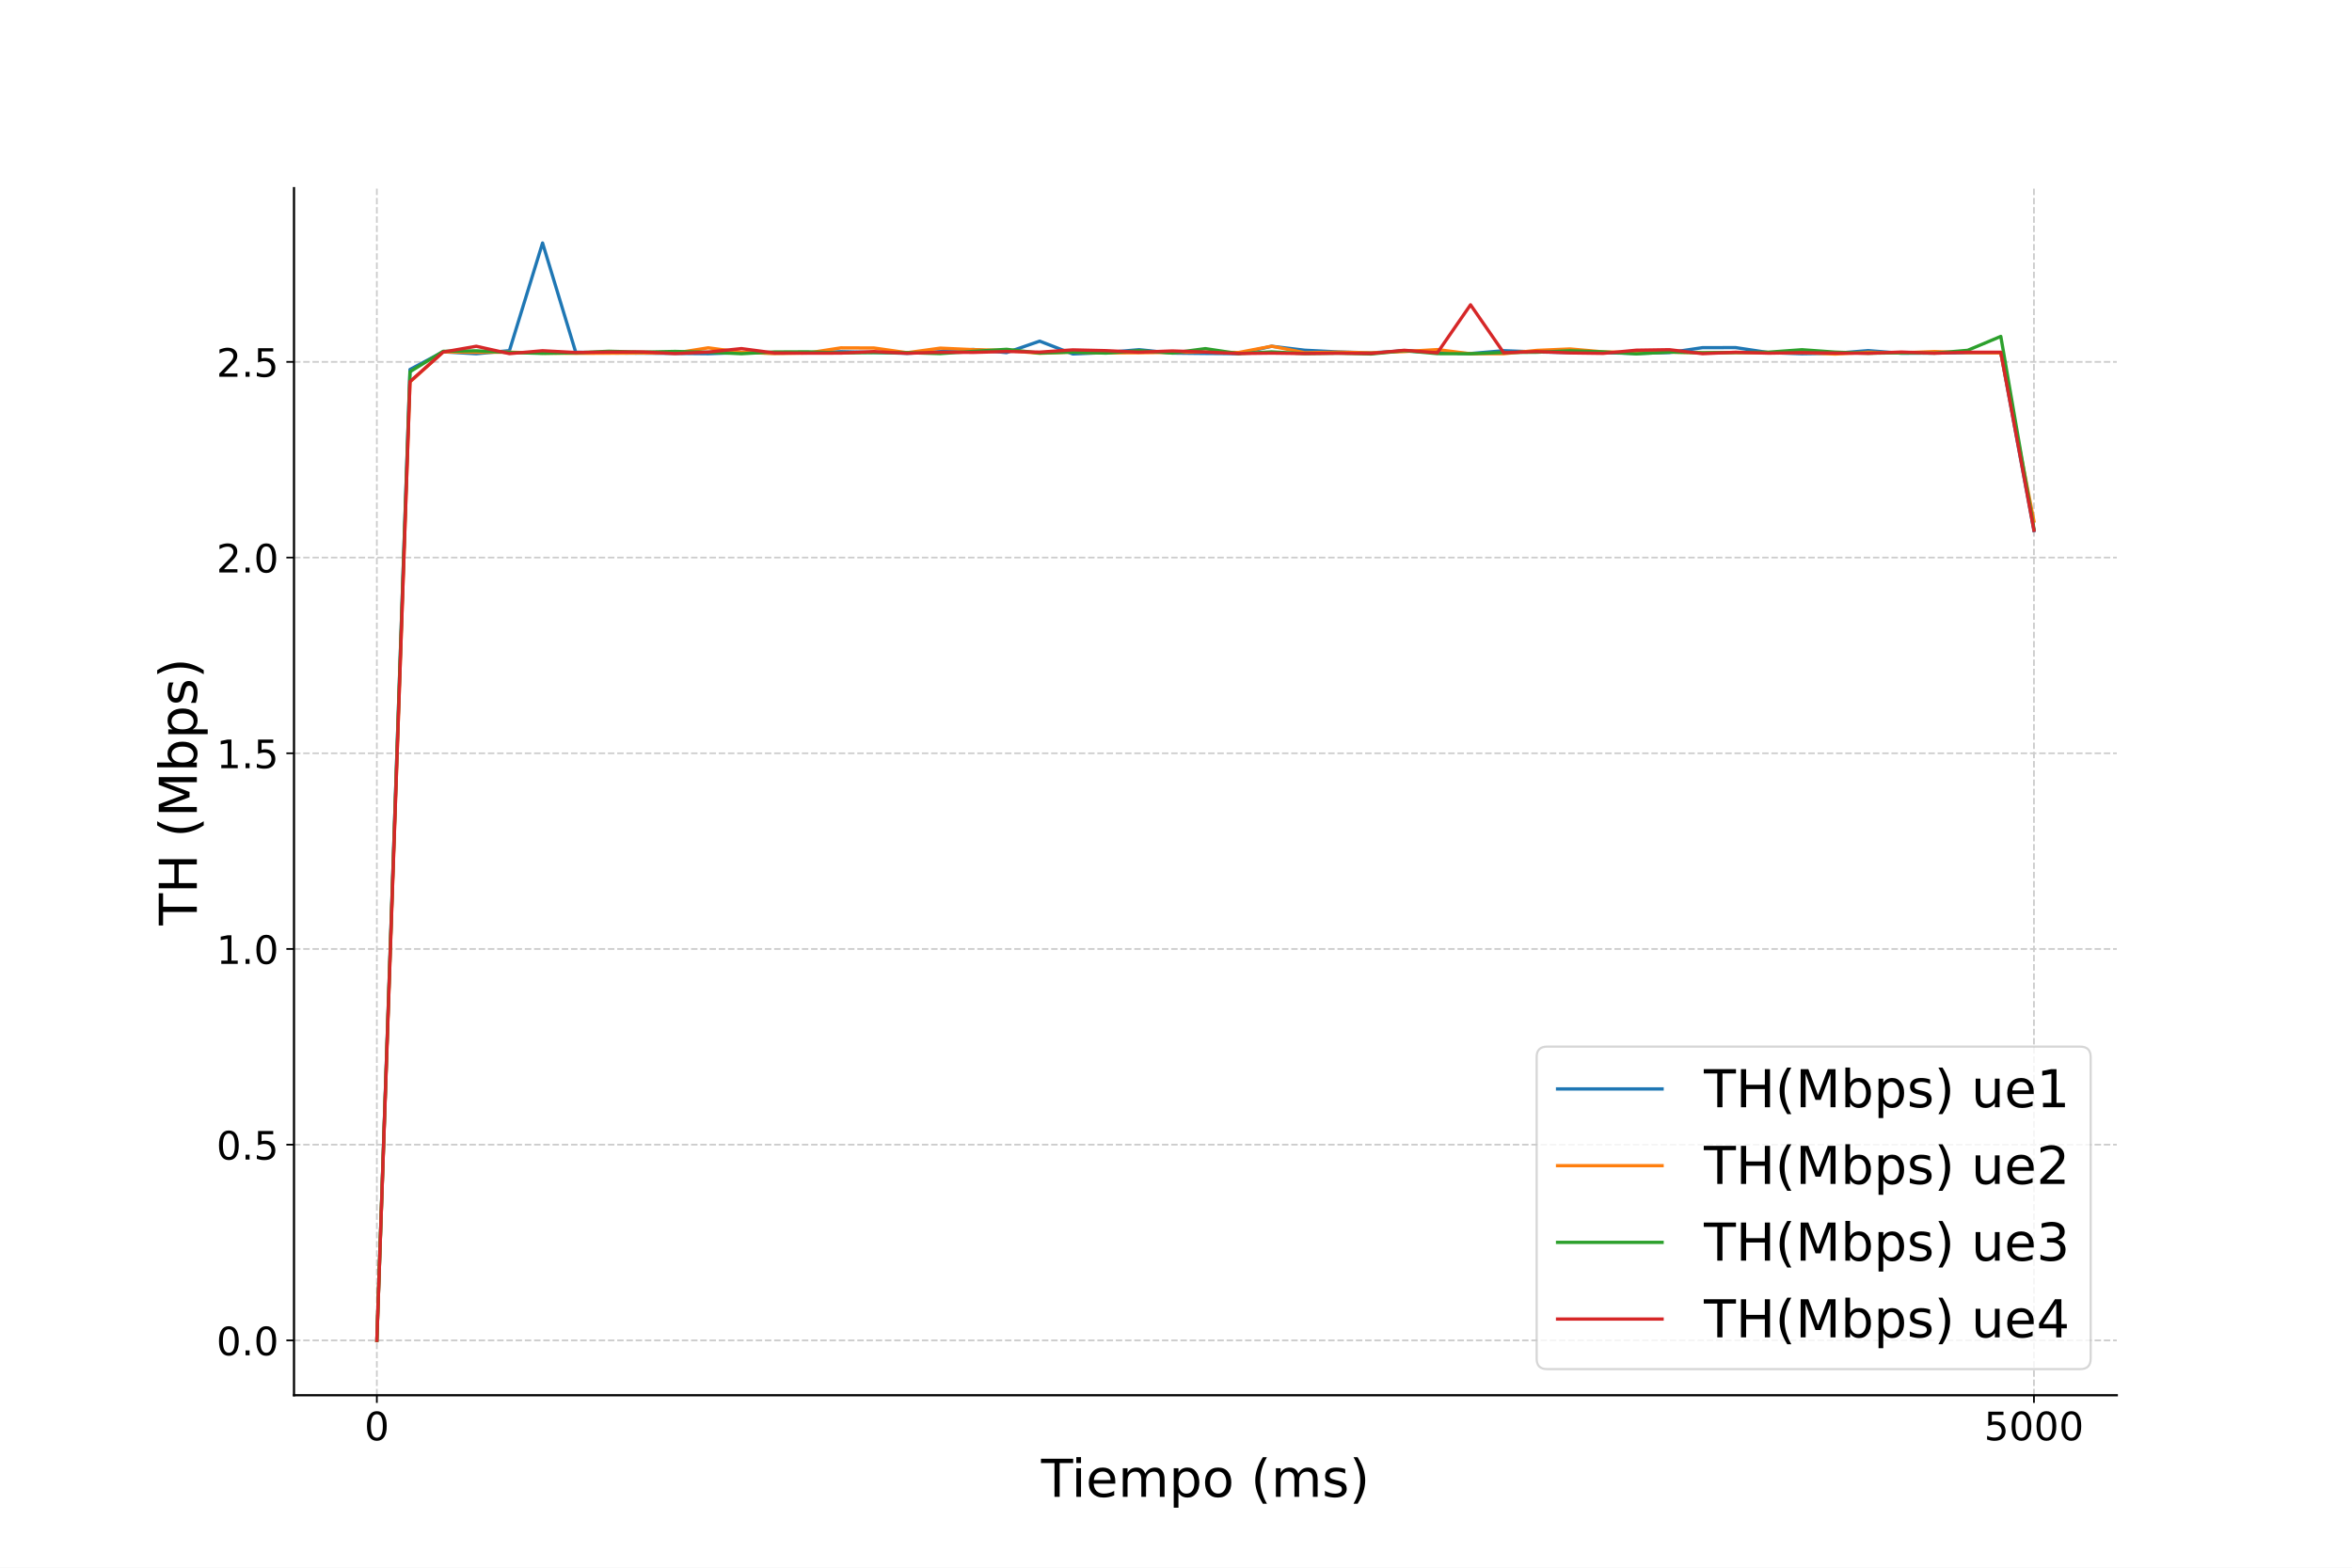
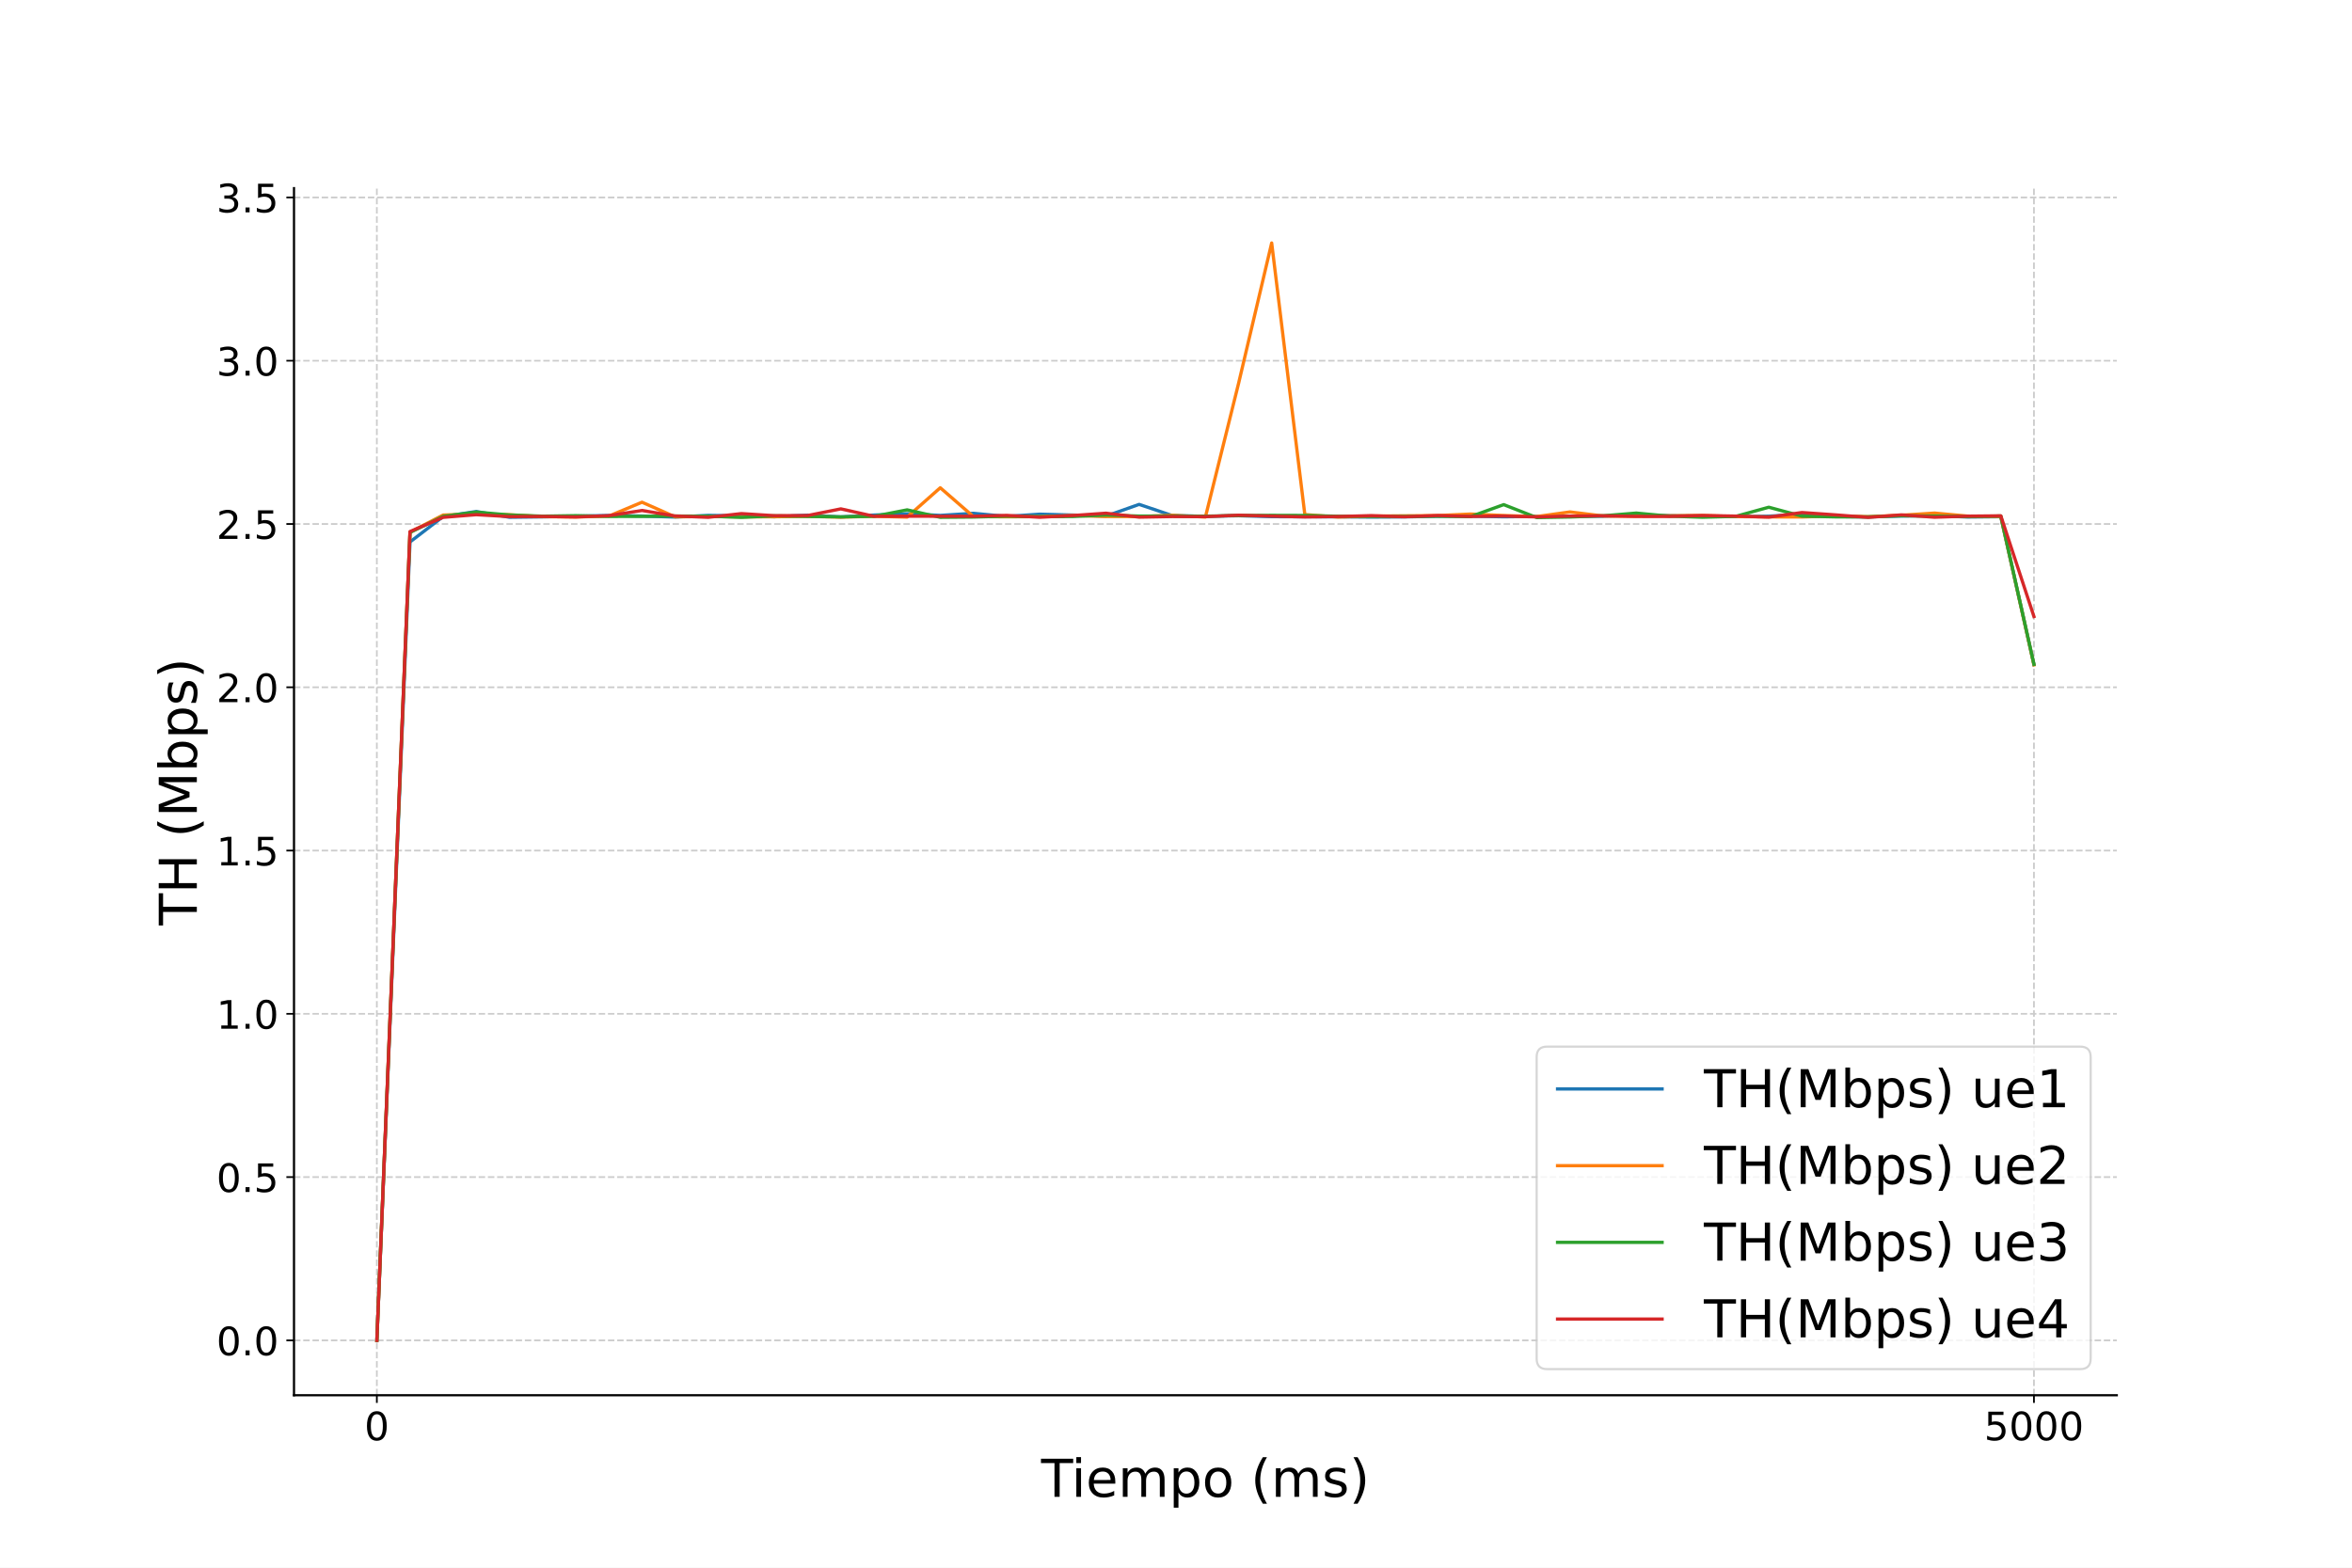
<svg xmlns="http://www.w3.org/2000/svg" xmlns:xlink="http://www.w3.org/1999/xlink" width="1080pt" height="720pt" viewBox="0 0 1080 720" version="1.1">
  <defs>
    <style type="text/css">*{stroke-linejoin: round; stroke-linecap: butt}</style>
  </defs>
  <g id="figure_1">
    <g id="patch_1">
      <path d="M 0 720  L 1080 720  L 1080 0  L 0 0  z " style="fill: #ffffff" />
    </g>
    <g id="axes_1">
      <g id="patch_2">
        <path d="M 135 640.8  L 972 640.8  L 972 86.4  L 135 86.4  z " style="fill: #ffffff" />
      </g>
      <g id="matplotlib.axis_1">
        <g id="xtick_1">
          <g id="line2d_1">
-             <path d="M 173.045 640.8  L 173.045 86.4  " clip-path="url(#pe2d311d38e)" style="fill: none; stroke-dasharray: 2.96,1.28; stroke-dashoffset: 0; stroke: #cccccc; stroke-width: 0.8" />
+             <path d="M 173.045 640.8  L 173.045 86.4  " clip-path="url(#pdaf139cbcb)" style="fill: none; stroke-dasharray: 2.96,1.28; stroke-dashoffset: 0; stroke: #cccccc; stroke-width: 0.8" />
          </g>
          <g id="line2d_2">
            <defs>
-               <path id="m9476c1c20c" d="M 0 0  L 0 3.5  " style="stroke: #000000; stroke-width: 0.8" />
-             </defs>
-             <g>
-               <use xlink:href="#m9476c1c20c" x="173.045" y="640.8" style="stroke: #000000; stroke-width: 0.8" />
+               <path id="md81835deb9" d="M 0 0  L 0 3.5  " style="stroke: #000000; stroke-width: 0.8" />
+             </defs>
+             <g>
+               <use xlink:href="#md81835deb9" x="173.045" y="640.8" style="stroke: #000000; stroke-width: 0.8" />
            </g>
          </g>
          <g id="text_1">
            <g transform="translate(167.3192 661.4772) scale(0.18 -0.18)">
              <defs>
                <path id="DejaVuSans-30" d="M 2034 4250  Q 1547 4250 1301 3770  Q 1056 3291 1056 2328  Q 1056 1369 1301 889  Q 1547 409 2034 409  Q 2525 409 2770 889  Q 3016 1369 3016 2328  Q 3016 3291 2770 3770  Q 2525 4250 2034 4250  z M 2034 4750  Q 2819 4750 3233 4129  Q 3647 3509 3647 2328  Q 3647 1150 3233 529  Q 2819 -91 2034 -91  Q 1250 -91 836 529  Q 422 1150 422 2328  Q 422 3509 836 4129  Q 1250 4750 2034 4750  z " transform="scale(0.015625)" />
              </defs>
              <use xlink:href="#DejaVuSans-30" />
            </g>
          </g>
        </g>
        <g id="xtick_2">
          <g id="line2d_3">
-             <path d="M 933.955 640.8  L 933.955 86.4  " clip-path="url(#pe2d311d38e)" style="fill: none; stroke-dasharray: 2.96,1.28; stroke-dashoffset: 0; stroke: #cccccc; stroke-width: 0.8" />
+             <path d="M 933.955 640.8  L 933.955 86.4  " clip-path="url(#pdaf139cbcb)" style="fill: none; stroke-dasharray: 2.96,1.28; stroke-dashoffset: 0; stroke: #cccccc; stroke-width: 0.8" />
          </g>
          <g id="line2d_4">
            <g>
-               <use xlink:href="#m9476c1c20c" x="933.955" y="640.8" style="stroke: #000000; stroke-width: 0.8" />
+               <use xlink:href="#md81835deb9" x="933.955" y="640.8" style="stroke: #000000; stroke-width: 0.8" />
            </g>
          </g>
          <g id="text_2">
            <g transform="translate(911.0495 661.4772) scale(0.18 -0.18)">
              <defs>
                <path id="DejaVuSans-35" d="M 691 4666  L 3169 4666  L 3169 4134  L 1269 4134  L 1269 2991  Q 1406 3038 1543 3061  Q 1681 3084 1819 3084  Q 2600 3084 3056 2656  Q 3513 2228 3513 1497  Q 3513 744 3044 326  Q 2575 -91 1722 -91  Q 1428 -91 1123 -41  Q 819 9 494 109  L 494 744  Q 775 591 1075 516  Q 1375 441 1709 441  Q 2250 441 2565 725  Q 2881 1009 2881 1497  Q 2881 1984 2565 2268  Q 2250 2553 1709 2553  Q 1456 2553 1204 2497  Q 953 2441 691 2322  L 691 4666  z " transform="scale(0.015625)" />
              </defs>
              <use xlink:href="#DejaVuSans-35" />
              <use xlink:href="#DejaVuSans-30" x="63.623" />
              <use xlink:href="#DejaVuSans-30" x="127.246" />
              <use xlink:href="#DejaVuSans-30" x="190.869" />
            </g>
          </g>
        </g>
        <g id="text_3">
          <g transform="translate(478.0612 687.4569) scale(0.24 -0.24)">
            <defs>
              <path id="DejaVuSans-54" d="M -19 4666  L 3928 4666  L 3928 4134  L 2272 4134  L 2272 0  L 1638 0  L 1638 4134  L -19 4134  L -19 4666  z " transform="scale(0.015625)" />
              <path id="DejaVuSans-69" d="M 603 3500  L 1178 3500  L 1178 0  L 603 0  L 603 3500  z M 603 4863  L 1178 4863  L 1178 4134  L 603 4134  L 603 4863  z " transform="scale(0.015625)" />
              <path id="DejaVuSans-65" d="M 3597 1894  L 3597 1613  L 953 1613  Q 991 1019 1311 708  Q 1631 397 2203 397  Q 2534 397 2845 478  Q 3156 559 3463 722  L 3463 178  Q 3153 47 2828 -22  Q 2503 -91 2169 -91  Q 1331 -91 842 396  Q 353 884 353 1716  Q 353 2575 817 3079  Q 1281 3584 2069 3584  Q 2775 3584 3186 3129  Q 3597 2675 3597 1894  z M 3022 2063  Q 3016 2534 2758 2815  Q 2500 3097 2075 3097  Q 1594 3097 1305 2825  Q 1016 2553 972 2059  L 3022 2063  z " transform="scale(0.015625)" />
              <path id="DejaVuSans-6d" d="M 3328 2828  Q 3544 3216 3844 3400  Q 4144 3584 4550 3584  Q 5097 3584 5394 3201  Q 5691 2819 5691 2113  L 5691 0  L 5113 0  L 5113 2094  Q 5113 2597 4934 2840  Q 4756 3084 4391 3084  Q 3944 3084 3684 2787  Q 3425 2491 3425 1978  L 3425 0  L 2847 0  L 2847 2094  Q 2847 2600 2669 2842  Q 2491 3084 2119 3084  Q 1678 3084 1418 2786  Q 1159 2488 1159 1978  L 1159 0  L 581 0  L 581 3500  L 1159 3500  L 1159 2956  Q 1356 3278 1631 3431  Q 1906 3584 2284 3584  Q 2666 3584 2933 3390  Q 3200 3197 3328 2828  z " transform="scale(0.015625)" />
              <path id="DejaVuSans-70" d="M 1159 525  L 1159 -1331  L 581 -1331  L 581 3500  L 1159 3500  L 1159 2969  Q 1341 3281 1617 3432  Q 1894 3584 2278 3584  Q 2916 3584 3314 3078  Q 3713 2572 3713 1747  Q 3713 922 3314 415  Q 2916 -91 2278 -91  Q 1894 -91 1617 61  Q 1341 213 1159 525  z M 3116 1747  Q 3116 2381 2855 2742  Q 2594 3103 2138 3103  Q 1681 3103 1420 2742  Q 1159 2381 1159 1747  Q 1159 1113 1420 752  Q 1681 391 2138 391  Q 2594 391 2855 752  Q 3116 1113 3116 1747  z " transform="scale(0.015625)" />
              <path id="DejaVuSans-6f" d="M 1959 3097  Q 1497 3097 1228 2736  Q 959 2375 959 1747  Q 959 1119 1226 758  Q 1494 397 1959 397  Q 2419 397 2687 759  Q 2956 1122 2956 1747  Q 2956 2369 2687 2733  Q 2419 3097 1959 3097  z M 1959 3584  Q 2709 3584 3137 3096  Q 3566 2609 3566 1747  Q 3566 888 3137 398  Q 2709 -91 1959 -91  Q 1206 -91 779 398  Q 353 888 353 1747  Q 353 2609 779 3096  Q 1206 3584 1959 3584  z " transform="scale(0.015625)" />
              <path id="DejaVuSans-20" transform="scale(0.015625)" />
              <path id="DejaVuSans-28" d="M 1984 4856  Q 1566 4138 1362 3434  Q 1159 2731 1159 2009  Q 1159 1288 1364 580  Q 1569 -128 1984 -844  L 1484 -844  Q 1016 -109 783 600  Q 550 1309 550 2009  Q 550 2706 781 3412  Q 1013 4119 1484 4856  L 1984 4856  z " transform="scale(0.015625)" />
              <path id="DejaVuSans-73" d="M 2834 3397  L 2834 2853  Q 2591 2978 2328 3040  Q 2066 3103 1784 3103  Q 1356 3103 1142 2972  Q 928 2841 928 2578  Q 928 2378 1081 2264  Q 1234 2150 1697 2047  L 1894 2003  Q 2506 1872 2764 1633  Q 3022 1394 3022 966  Q 3022 478 2636 193  Q 2250 -91 1575 -91  Q 1294 -91 989 -36  Q 684 19 347 128  L 347 722  Q 666 556 975 473  Q 1284 391 1588 391  Q 1994 391 2212 530  Q 2431 669 2431 922  Q 2431 1156 2273 1281  Q 2116 1406 1581 1522  L 1381 1569  Q 847 1681 609 1914  Q 372 2147 372 2553  Q 372 3047 722 3315  Q 1072 3584 1716 3584  Q 2034 3584 2315 3537  Q 2597 3491 2834 3397  z " transform="scale(0.015625)" />
              <path id="DejaVuSans-29" d="M 513 4856  L 1013 4856  Q 1481 4119 1714 3412  Q 1947 2706 1947 2009  Q 1947 1309 1714 600  Q 1481 -109 1013 -844  L 513 -844  Q 928 -128 1133 580  Q 1338 1288 1338 2009  Q 1338 2731 1133 3434  Q 928 4138 513 4856  z " transform="scale(0.015625)" />
            </defs>
            <use xlink:href="#DejaVuSans-54" />
            <use xlink:href="#DejaVuSans-69" x="57.959" />
            <use xlink:href="#DejaVuSans-65" x="85.742" />
            <use xlink:href="#DejaVuSans-6d" x="147.266" />
            <use xlink:href="#DejaVuSans-70" x="244.678" />
            <use xlink:href="#DejaVuSans-6f" x="308.154" />
            <use xlink:href="#DejaVuSans-20" x="369.336" />
            <use xlink:href="#DejaVuSans-28" x="401.123" />
            <use xlink:href="#DejaVuSans-6d" x="440.137" />
            <use xlink:href="#DejaVuSans-73" x="537.549" />
            <use xlink:href="#DejaVuSans-29" x="589.648" />
          </g>
        </g>
      </g>
      <g id="matplotlib.axis_2">
        <g id="ytick_1">
          <g id="line2d_5">
-             <path d="M 135 615.6  L 972 615.6  " clip-path="url(#pe2d311d38e)" style="fill: none; stroke-dasharray: 2.96,1.28; stroke-dashoffset: 0; stroke: #cccccc; stroke-width: 0.8" />
+             <path d="M 135 615.6  L 972 615.6  " clip-path="url(#pdaf139cbcb)" style="fill: none; stroke-dasharray: 2.96,1.28; stroke-dashoffset: 0; stroke: #cccccc; stroke-width: 0.8" />
          </g>
          <g id="line2d_6">
            <defs>
-               <path id="m48c1988435" d="M 0 0  L -3.5 0  " style="stroke: #000000; stroke-width: 0.8" />
-             </defs>
-             <g>
-               <use xlink:href="#m48c1988435" x="135" y="615.6" style="stroke: #000000; stroke-width: 0.8" />
+               <path id="m072689d061" d="M 0 0  L -3.5 0  " style="stroke: #000000; stroke-width: 0.8" />
+             </defs>
+             <g>
+               <use xlink:href="#m072689d061" x="135" y="615.6" style="stroke: #000000; stroke-width: 0.8" />
            </g>
          </g>
          <g id="text_4">
            <g transform="translate(99.37438 622.4386) scale(0.18 -0.18)">
              <defs>
                <path id="DejaVuSans-2e" d="M 684 794  L 1344 794  L 1344 0  L 684 0  L 684 794  z " transform="scale(0.015625)" />
              </defs>
              <use xlink:href="#DejaVuSans-30" />
              <use xlink:href="#DejaVuSans-2e" x="63.623" />
              <use xlink:href="#DejaVuSans-30" x="95.41" />
            </g>
          </g>
        </g>
        <g id="ytick_2">
          <g id="line2d_7">
-             <path d="M 135 525.72  L 972 525.72  " clip-path="url(#pe2d311d38e)" style="fill: none; stroke-dasharray: 2.96,1.28; stroke-dashoffset: 0; stroke: #cccccc; stroke-width: 0.8" />
+             <path d="M 135 540.612  L 972 540.612  " clip-path="url(#pdaf139cbcb)" style="fill: none; stroke-dasharray: 2.96,1.28; stroke-dashoffset: 0; stroke: #cccccc; stroke-width: 0.8" />
          </g>
          <g id="line2d_8">
            <g>
-               <use xlink:href="#m48c1988435" x="135" y="525.72" style="stroke: #000000; stroke-width: 0.8" />
+               <use xlink:href="#m072689d061" x="135" y="540.612" style="stroke: #000000; stroke-width: 0.8" />
            </g>
          </g>
          <g id="text_5">
-             <g transform="translate(99.37438 532.5582) scale(0.18 -0.18)">
+             <g transform="translate(99.37438 547.4502) scale(0.18 -0.18)">
              <use xlink:href="#DejaVuSans-30" />
              <use xlink:href="#DejaVuSans-2e" x="63.623" />
              <use xlink:href="#DejaVuSans-35" x="95.41" />
            </g>
          </g>
        </g>
        <g id="ytick_3">
          <g id="line2d_9">
-             <path d="M 135 435.839  L 972 435.839  " clip-path="url(#pe2d311d38e)" style="fill: none; stroke-dasharray: 2.96,1.28; stroke-dashoffset: 0; stroke: #cccccc; stroke-width: 0.8" />
+             <path d="M 135 465.623  L 972 465.623  " clip-path="url(#pdaf139cbcb)" style="fill: none; stroke-dasharray: 2.96,1.28; stroke-dashoffset: 0; stroke: #cccccc; stroke-width: 0.8" />
          </g>
          <g id="line2d_10">
            <g>
-               <use xlink:href="#m48c1988435" x="135" y="435.839" style="stroke: #000000; stroke-width: 0.8" />
+               <use xlink:href="#m072689d061" x="135" y="465.623" style="stroke: #000000; stroke-width: 0.8" />
            </g>
          </g>
          <g id="text_6">
-             <g transform="translate(99.37438 442.6778) scale(0.18 -0.18)">
+             <g transform="translate(99.37438 472.4618) scale(0.18 -0.18)">
              <defs>
                <path id="DejaVuSans-31" d="M 794 531  L 1825 531  L 1825 4091  L 703 3866  L 703 4441  L 1819 4666  L 2450 4666  L 2450 531  L 3481 531  L 3481 0  L 794 0  L 794 531  z " transform="scale(0.015625)" />
              </defs>
              <use xlink:href="#DejaVuSans-31" />
              <use xlink:href="#DejaVuSans-2e" x="63.623" />
              <use xlink:href="#DejaVuSans-30" x="95.41" />
            </g>
          </g>
        </g>
        <g id="ytick_4">
          <g id="line2d_11">
-             <path d="M 135 345.959  L 972 345.959  " clip-path="url(#pe2d311d38e)" style="fill: none; stroke-dasharray: 2.96,1.28; stroke-dashoffset: 0; stroke: #cccccc; stroke-width: 0.8" />
+             <path d="M 135 390.635  L 972 390.635  " clip-path="url(#pdaf139cbcb)" style="fill: none; stroke-dasharray: 2.96,1.28; stroke-dashoffset: 0; stroke: #cccccc; stroke-width: 0.8" />
          </g>
          <g id="line2d_12">
            <g>
-               <use xlink:href="#m48c1988435" x="135" y="345.959" style="stroke: #000000; stroke-width: 0.8" />
+               <use xlink:href="#m072689d061" x="135" y="390.635" style="stroke: #000000; stroke-width: 0.8" />
            </g>
          </g>
          <g id="text_7">
-             <g transform="translate(99.37438 352.7974) scale(0.18 -0.18)">
+             <g transform="translate(99.37438 397.4734) scale(0.18 -0.18)">
              <use xlink:href="#DejaVuSans-31" />
              <use xlink:href="#DejaVuSans-2e" x="63.623" />
              <use xlink:href="#DejaVuSans-35" x="95.41" />
            </g>
          </g>
        </g>
        <g id="ytick_5">
          <g id="line2d_13">
-             <path d="M 135 256.078  L 972 256.078  " clip-path="url(#pe2d311d38e)" style="fill: none; stroke-dasharray: 2.96,1.28; stroke-dashoffset: 0; stroke: #cccccc; stroke-width: 0.8" />
+             <path d="M 135 315.646  L 972 315.646  " clip-path="url(#pdaf139cbcb)" style="fill: none; stroke-dasharray: 2.96,1.28; stroke-dashoffset: 0; stroke: #cccccc; stroke-width: 0.8" />
          </g>
          <g id="line2d_14">
            <g>
-               <use xlink:href="#m48c1988435" x="135" y="256.078" style="stroke: #000000; stroke-width: 0.8" />
+               <use xlink:href="#m072689d061" x="135" y="315.646" style="stroke: #000000; stroke-width: 0.8" />
            </g>
          </g>
          <g id="text_8">
-             <g transform="translate(99.37438 262.917) scale(0.18 -0.18)">
+             <g transform="translate(99.37438 322.485) scale(0.18 -0.18)">
              <defs>
                <path id="DejaVuSans-32" d="M 1228 531  L 3431 531  L 3431 0  L 469 0  L 469 531  Q 828 903 1448 1529  Q 2069 2156 2228 2338  Q 2531 2678 2651 2914  Q 2772 3150 2772 3378  Q 2772 3750 2511 3984  Q 2250 4219 1831 4219  Q 1534 4219 1204 4116  Q 875 4013 500 3803  L 500 4441  Q 881 4594 1212 4672  Q 1544 4750 1819 4750  Q 2544 4750 2975 4387  Q 3406 4025 3406 3419  Q 3406 3131 3298 2873  Q 3191 2616 2906 2266  Q 2828 2175 2409 1742  Q 1991 1309 1228 531  z " transform="scale(0.015625)" />
              </defs>
              <use xlink:href="#DejaVuSans-32" />
              <use xlink:href="#DejaVuSans-2e" x="63.623" />
              <use xlink:href="#DejaVuSans-30" x="95.41" />
            </g>
          </g>
        </g>
        <g id="ytick_6">
          <g id="line2d_15">
-             <path d="M 135 166.198  L 972 166.198  " clip-path="url(#pe2d311d38e)" style="fill: none; stroke-dasharray: 2.96,1.28; stroke-dashoffset: 0; stroke: #cccccc; stroke-width: 0.8" />
+             <path d="M 135 240.658  L 972 240.658  " clip-path="url(#pdaf139cbcb)" style="fill: none; stroke-dasharray: 2.96,1.28; stroke-dashoffset: 0; stroke: #cccccc; stroke-width: 0.8" />
          </g>
          <g id="line2d_16">
            <g>
-               <use xlink:href="#m48c1988435" x="135" y="166.198" style="stroke: #000000; stroke-width: 0.8" />
+               <use xlink:href="#m072689d061" x="135" y="240.658" style="stroke: #000000; stroke-width: 0.8" />
            </g>
          </g>
          <g id="text_9">
-             <g transform="translate(99.37438 173.0367) scale(0.18 -0.18)">
+             <g transform="translate(99.37438 247.4966) scale(0.18 -0.18)">
              <use xlink:href="#DejaVuSans-32" />
              <use xlink:href="#DejaVuSans-2e" x="63.623" />
              <use xlink:href="#DejaVuSans-35" x="95.41" />
            </g>
          </g>
        </g>
-         <g id="text_10">
+         <g id="ytick_7">
+           <g id="line2d_17">
+             <path d="M 135 165.67  L 972 165.67  " clip-path="url(#pdaf139cbcb)" style="fill: none; stroke-dasharray: 2.96,1.28; stroke-dashoffset: 0; stroke: #cccccc; stroke-width: 0.8" />
+           </g>
+           <g id="line2d_18">
+             <g>
+               <use xlink:href="#m072689d061" x="135" y="165.67" style="stroke: #000000; stroke-width: 0.8" />
+             </g>
+           </g>
+           <g id="text_10">
+             <g transform="translate(99.37438 172.5081) scale(0.18 -0.18)">
+               <defs>
+                 <path id="DejaVuSans-33" d="M 2597 2516  Q 3050 2419 3304 2112  Q 3559 1806 3559 1356  Q 3559 666 3084 287  Q 2609 -91 1734 -91  Q 1441 -91 1130 -33  Q 819 25 488 141  L 488 750  Q 750 597 1062 519  Q 1375 441 1716 441  Q 2309 441 2620 675  Q 2931 909 2931 1356  Q 2931 1769 2642 2001  Q 2353 2234 1838 2234  L 1294 2234  L 1294 2753  L 1863 2753  Q 2328 2753 2575 2939  Q 2822 3125 2822 3475  Q 2822 3834 2567 4026  Q 2313 4219 1838 4219  Q 1578 4219 1281 4162  Q 984 4106 628 3988  L 628 4550  Q 988 4650 1302 4700  Q 1616 4750 1894 4750  Q 2613 4750 3031 4423  Q 3450 4097 3450 3541  Q 3450 3153 3228 2886  Q 3006 2619 2597 2516  z " transform="scale(0.015625)" />
+               </defs>
+               <use xlink:href="#DejaVuSans-33" />
+               <use xlink:href="#DejaVuSans-2e" x="63.623" />
+               <use xlink:href="#DejaVuSans-30" x="95.41" />
+             </g>
+           </g>
+         </g>
+         <g id="ytick_8">
+           <g id="line2d_19">
+             <path d="M 135 90.681  L 972 90.681  " clip-path="url(#pdaf139cbcb)" style="fill: none; stroke-dasharray: 2.96,1.28; stroke-dashoffset: 0; stroke: #cccccc; stroke-width: 0.8" />
+           </g>
+           <g id="line2d_20">
+             <g>
+               <use xlink:href="#m072689d061" x="135" y="90.681" style="stroke: #000000; stroke-width: 0.8" />
+             </g>
+           </g>
+           <g id="text_11">
+             <g transform="translate(99.37438 97.51974) scale(0.18 -0.18)">
+               <use xlink:href="#DejaVuSans-33" />
+               <use xlink:href="#DejaVuSans-2e" x="63.623" />
+               <use xlink:href="#DejaVuSans-35" x="95.41" />
+             </g>
+           </g>
+         </g>
+         <g id="text_12">
          <g transform="translate(90.38313 424.9725) rotate(-90) scale(0.24 -0.24)">
            <defs>
              <path id="DejaVuSans-48" d="M 628 4666  L 1259 4666  L 1259 2753  L 3553 2753  L 3553 4666  L 4184 4666  L 4184 0  L 3553 0  L 3553 2222  L 1259 2222  L 1259 0  L 628 0  L 628 4666  z " transform="scale(0.015625)" />
              <path id="DejaVuSans-4d" d="M 628 4666  L 1569 4666  L 2759 1491  L 3956 4666  L 4897 4666  L 4897 0  L 4281 0  L 4281 4097  L 3078 897  L 2444 897  L 1241 4097  L 1241 0  L 628 0  L 628 4666  z " transform="scale(0.015625)" />
              <path id="DejaVuSans-62" d="M 3116 1747  Q 3116 2381 2855 2742  Q 2594 3103 2138 3103  Q 1681 3103 1420 2742  Q 1159 2381 1159 1747  Q 1159 1113 1420 752  Q 1681 391 2138 391  Q 2594 391 2855 752  Q 3116 1113 3116 1747  z M 1159 2969  Q 1341 3281 1617 3432  Q 1894 3584 2278 3584  Q 2916 3584 3314 3078  Q 3713 2572 3713 1747  Q 3713 922 3314 415  Q 2916 -91 2278 -91  Q 1894 -91 1617 61  Q 1341 213 1159 525  L 1159 0  L 581 0  L 581 4863  L 1159 4863  L 1159 2969  z " transform="scale(0.015625)" />
            </defs>
            <use xlink:href="#DejaVuSans-54" />
            <use xlink:href="#DejaVuSans-48" x="61.084" />
            <use xlink:href="#DejaVuSans-20" x="136.279" />
            <use xlink:href="#DejaVuSans-28" x="168.066" />
            <use xlink:href="#DejaVuSans-4d" x="207.08" />
            <use xlink:href="#DejaVuSans-62" x="293.359" />
            <use xlink:href="#DejaVuSans-70" x="356.836" />
            <use xlink:href="#DejaVuSans-73" x="420.312" />
            <use xlink:href="#DejaVuSans-29" x="472.412" />
          </g>
        </g>
      </g>
-       <g id="line2d_17">
-         <path d="M 173.045 615.6  L 188.264 169.682  L 203.482 161.576  L 218.7 162.468  L 233.918 161.041  L 249.136 111.6  L 264.355 161.741  L 279.573 162.111  L 294.791 162.207  L 310.009 162.303  L 325.227 162.454  L 340.445 161.933  L 355.664 162.221  L 370.882 162.029  L 386.1 161.508  L 401.318 161.837  L 416.536 162.289  L 431.755 161.48  L 446.973 160.493  L 462.191 161.947  L 477.409 156.68  L 492.627 162.564  L 507.845 161.919  L 523.064 160.602  L 538.282 162.166  L 553.5 162.331  L 568.718 162.44  L 583.936 159.025  L 599.155 160.849  L 614.373 161.617  L 629.591 162.043  L 644.809 161.11  L 660.027 161.892  L 675.245 162.372  L 690.464 161.069  L 705.682 161.645  L 720.9 161.933  L 736.118 162.001  L 751.336 162.303  L 766.555 161.933  L 781.773 159.67  L 796.991 159.642  L 812.209 161.947  L 827.427 162.481  L 842.645 162.262  L 857.864 161.028  L 873.082 162.235  L 888.3 162.152  L 903.518 162.029  L 918.736 161.988  L 933.955 243.686  " clip-path="url(#pe2d311d38e)" style="fill: none; stroke: #1f77b4; stroke-width: 1.5; stroke-linecap: square" />
-       </g>
-       <g id="line2d_18">
-         <path d="M 173.045 615.6  L 188.264 175.414  L 203.482 161.617  L 218.7 161.796  L 233.918 161.741  L 249.136 162.18  L 264.355 162.276  L 279.573 162.221  L 294.791 162.111  L 310.009 162.166  L 325.227 159.738  L 340.445 161.782  L 355.664 162.372  L 370.882 162.125  L 386.1 159.766  L 401.318 159.821  L 416.536 161.988  L 431.755 159.889  L 446.973 160.575  L 462.191 160.959  L 477.409 162.262  L 492.627 161.672  L 507.845 162.084  L 523.064 162.015  L 538.282 161.823  L 553.5 161.672  L 568.718 161.892  L 583.936 158.998  L 599.155 161.988  L 614.373 161.741  L 629.591 162.043  L 644.809 161.466  L 660.027 160.548  L 675.245 162.481  L 690.464 162.454  L 705.682 160.932  L 720.9 160.26  L 736.118 161.604  L 751.336 161.905  L 766.555 161.7  L 781.773 162.029  L 796.991 161.947  L 812.209 162.097  L 827.427 161.892  L 842.645 162.605  L 857.864 161.782  L 873.082 162.043  L 888.3 161.453  L 903.518 161.974  L 918.736 162.084  L 933.955 239.325  " clip-path="url(#pe2d311d38e)" style="fill: none; stroke: #ff7f0e; stroke-width: 1.5; stroke-linecap: square" />
-       </g>
-       <g id="line2d_19">
-         <path d="M 173.045 615.6  L 188.264 170.724  L 203.482 161.343  L 218.7 161.124  L 233.918 161.892  L 249.136 162.303  L 264.355 162.029  L 279.573 161.316  L 294.791 161.713  L 310.009 161.398  L 325.227 161.768  L 340.445 162.454  L 355.664 161.631  L 370.882 161.563  L 386.1 162.111  L 401.318 161.947  L 416.536 161.974  L 431.755 162.399  L 446.973 161.37  L 462.191 160.424  L 477.409 162.139  L 492.627 161.713  L 507.845 162.18  L 523.064 161.041  L 538.282 162.139  L 553.5 160.109  L 568.718 162.413  L 583.936 161.604  L 599.155 162.399  L 614.373 162.193  L 629.591 162.577  L 644.809 161.041  L 660.027 162.413  L 675.245 162.468  L 690.464 161.892  L 705.682 161.782  L 720.9 161.11  L 736.118 161.604  L 751.336 162.523  L 766.555 161.7  L 781.773 162.029  L 796.991 161.892  L 812.209 161.727  L 827.427 160.616  L 842.645 161.713  L 857.864 162.248  L 873.082 162.015  L 888.3 162.193  L 903.518 160.89  L 918.736 154.499  L 933.955 242.863  " clip-path="url(#pe2d311d38e)" style="fill: none; stroke: #2ca02c; stroke-width: 1.5; stroke-linecap: square" />
-       </g>
-       <g id="line2d_20">
-         <path d="M 173.045 615.6  L 188.264 175.236  L 203.482 161.7  L 218.7 159.025  L 233.918 162.413  L 249.136 161.082  L 264.355 161.892  L 279.573 161.7  L 294.791 161.617  L 310.009 162.385  L 325.227 161.686  L 340.445 160.095  L 355.664 162.111  L 370.882 162.207  L 386.1 162.18  L 401.318 161.453  L 416.536 162.262  L 431.755 161.768  L 446.973 161.851  L 462.191 161.425  L 477.409 161.713  L 492.627 160.685  L 507.845 161.041  L 523.064 161.755  L 538.282 161.178  L 553.5 161.672  L 568.718 162.372  L 583.936 162.193  L 599.155 162.385  L 614.373 162.221  L 629.591 162.331  L 644.809 160.877  L 660.027 162.015  L 675.245 139.989  L 690.464 162.001  L 705.682 161.453  L 720.9 162.084  L 736.118 162.289  L 751.336 160.836  L 766.555 160.602  L 781.773 162.44  L 796.991 161.768  L 812.209 162.207  L 827.427 161.96  L 842.645 162.166  L 857.864 162.276  L 873.082 161.672  L 888.3 162.221  L 903.518 161.782  L 918.736 161.755  L 933.955 243.562  " clip-path="url(#pe2d311d38e)" style="fill: none; stroke: #d62728; stroke-width: 1.5; stroke-linecap: square" />
+       <g id="line2d_21">
+         <path d="M 173.045 615.6  L 188.264 248.908  L 203.482 237.237  L 218.7 234.925  L 233.918 237.569  L 249.136 237.385  L 264.355 237.054  L 279.573 236.745  L 294.791 237.008  L 310.009 237.477  L 325.227 236.699  L 340.445 236.928  L 355.664 237.34  L 370.882 236.596  L 386.1 237.408  L 401.318 236.55  L 416.536 235.967  L 431.755 236.71  L 446.973 235.749  L 462.191 237.179  L 477.409 236.15  L 492.627 236.55  L 507.845 237.031  L 523.064 231.653  L 538.282 236.779  L 553.5 237.134  L 568.718 236.859  L 583.936 237.282  L 599.155 237.351  L 614.373 237.363  L 629.591 237.488  L 644.809 237.408  L 660.027 237.099  L 675.245 237.065  L 690.464 237.351  L 705.682 237.179  L 720.9 237.134  L 736.118 237.077  L 751.336 236.596  L 766.555 236.836  L 781.773 236.985  L 796.991 237.271  L 812.209 237.054  L 827.427 236.276  L 842.645 237.237  L 857.864 237.42  L 873.082 237.019  L 888.3 236.848  L 903.518 237.454  L 918.736 237.305  L 933.955 305.17  " clip-path="url(#pdaf139cbcb)" style="fill: none; stroke: #1f77b4; stroke-width: 1.5; stroke-linecap: square" />
+       </g>
+       <g id="line2d_22">
+         <path d="M 173.045 615.6  L 188.264 244.4  L 203.482 236.55  L 218.7 236.012  L 233.918 236.39  L 249.136 237.282  L 264.355 237.443  L 279.573 237.031  L 294.791 230.657  L 310.009 237.374  L 325.227 237.214  L 340.445 237.397  L 355.664 237.328  L 370.882 237.157  L 386.1 237.534  L 401.318 237.111  L 416.536 237.488  L 431.755 224.021  L 446.973 237.248  L 462.191 237.351  L 477.409 237.271  L 492.627 236.779  L 507.845 237.225  L 523.064 237.237  L 538.282 236.653  L 553.5 237.477  L 568.718 176.146  L 583.936 111.6  L 599.155 236.333  L 614.373 237.477  L 629.591 237.031  L 644.809 236.905  L 660.027 236.79  L 675.245 236.092  L 690.464 236.768  L 705.682 237.237  L 720.9 235.12  L 736.118 236.985  L 751.336 237.099  L 766.555 236.871  L 781.773 236.745  L 796.991 237.26  L 812.209 237.408  L 827.427 237.431  L 842.645 236.951  L 857.864 237.294  L 873.082 236.642  L 888.3 235.646  L 903.518 237.031  L 918.736 237.179  L 933.955 305.353  " clip-path="url(#pdaf139cbcb)" style="fill: none; stroke: #ff7f0e; stroke-width: 1.5; stroke-linecap: square" />
+       </g>
+       <g id="line2d_23">
+         <path d="M 173.045 615.6  L 188.264 244.548  L 203.482 237.157  L 218.7 235.189  L 233.918 236.516  L 249.136 237.065  L 264.355 236.825  L 279.573 237.191  L 294.791 237.157  L 310.009 236.996  L 325.227 237.077  L 340.445 237.614  L 355.664 236.916  L 370.882 237.191  L 386.1 237.385  L 401.318 237.134  L 416.536 234.17  L 431.755 237.591  L 446.973 237.466  L 462.191 237.065  L 477.409 237.282  L 492.627 237.225  L 507.845 236.539  L 523.064 237.019  L 538.282 236.996  L 553.5 237.065  L 568.718 236.768  L 583.936 236.687  L 599.155 236.733  L 614.373 237.099  L 629.591 237.122  L 644.809 237.179  L 660.027 237.088  L 675.245 237.271  L 690.464 231.767  L 705.682 237.717  L 720.9 237.443  L 736.118 236.893  L 751.336 235.646  L 766.555 237.065  L 781.773 237.557  L 796.991 237.157  L 812.209 232.957  L 827.427 237.054  L 842.645 237.385  L 857.864 237.385  L 873.082 236.882  L 888.3 237.031  L 903.518 237.248  L 918.736 236.985  L 933.955 305.124  " clip-path="url(#pdaf139cbcb)" style="fill: none; stroke: #2ca02c; stroke-width: 1.5; stroke-linecap: square" />
+       </g>
+       <g id="line2d_24">
+         <path d="M 173.045 615.6  L 188.264 244.125  L 203.482 237.603  L 218.7 236.379  L 233.918 237.26  L 249.136 237.191  L 264.355 237.431  L 279.573 236.836  L 294.791 234.456  L 310.009 236.985  L 325.227 237.591  L 340.445 235.887  L 355.664 236.848  L 370.882 236.768  L 386.1 233.712  L 401.318 237.122  L 416.536 237.088  L 431.755 237.099  L 446.973 237.111  L 462.191 236.699  L 477.409 237.569  L 492.627 236.768  L 507.845 235.703  L 523.064 237.511  L 538.282 237.237  L 553.5 237.294  L 568.718 236.619  L 583.936 237.042  L 599.155 237.42  L 614.373 237.237  L 629.591 236.813  L 644.809 237.351  L 660.027 236.756  L 675.245 237.191  L 690.464 237.008  L 705.682 237.408  L 720.9 237.031  L 736.118 236.893  L 751.336 237.179  L 766.555 237.191  L 781.773 236.756  L 796.991 237.031  L 812.209 237.511  L 827.427 235.394  L 842.645 236.459  L 857.864 237.626  L 873.082 236.47  L 888.3 237.546  L 903.518 237.054  L 918.736 236.905  L 933.955 283.166  " clip-path="url(#pdaf139cbcb)" style="fill: none; stroke: #d62728; stroke-width: 1.5; stroke-linecap: square" />
      </g>
      <g id="patch_3">
        <path d="M 135 640.8  L 135 86.4  " style="fill: none; stroke: #000000; stroke-linejoin: miter; stroke-linecap: square" />
      </g>
      <g id="patch_4">
        <path d="M 135 640.8  L 972 640.8  " style="fill: none; stroke: #000000; stroke-linejoin: miter; stroke-linecap: square" />
      </g>
      <g id="legend_1">
        <g id="patch_5">
          <path d="M 710.408 628.8  L 955.2 628.8  Q 960 628.8 960 624  L 960 485.49  Q 960 480.69 955.2 480.69  L 710.408 480.69  Q 705.607 480.69 705.607 485.49  L 705.607 624  Q 705.607 628.8 710.408 628.8  z " style="fill: #ffffff; opacity: 0.8; stroke: #cccccc; stroke-linejoin: miter" />
        </g>
-         <g id="line2d_21">
+         <g id="line2d_25">
          <path d="M 715.207 500.126  L 739.207 500.126  L 763.207 500.126  " style="fill: none; stroke: #1f77b4; stroke-width: 1.5; stroke-linecap: square" />
        </g>
-         <g id="text_11">
+         <g id="text_13">
          <g transform="translate(782.4075 508.5263) scale(0.24 -0.24)">
            <defs>
              <path id="DejaVuSans-75" d="M 544 1381  L 544 3500  L 1119 3500  L 1119 1403  Q 1119 906 1312 657  Q 1506 409 1894 409  Q 2359 409 2629 706  Q 2900 1003 2900 1516  L 2900 3500  L 3475 3500  L 3475 0  L 2900 0  L 2900 538  Q 2691 219 2414 64  Q 2138 -91 1772 -91  Q 1169 -91 856 284  Q 544 659 544 1381  z M 1991 3584  L 1991 3584  z " transform="scale(0.015625)" />
            </defs>
            <use xlink:href="#DejaVuSans-54" />
            <use xlink:href="#DejaVuSans-48" x="61.084" />
            <use xlink:href="#DejaVuSans-28" x="136.279" />
            <use xlink:href="#DejaVuSans-4d" x="175.293" />
            <use xlink:href="#DejaVuSans-62" x="261.572" />
            <use xlink:href="#DejaVuSans-70" x="325.049" />
            <use xlink:href="#DejaVuSans-73" x="388.525" />
            <use xlink:href="#DejaVuSans-29" x="440.625" />
            <use xlink:href="#DejaVuSans-20" x="479.639" />
            <use xlink:href="#DejaVuSans-75" x="511.426" />
            <use xlink:href="#DejaVuSans-65" x="574.805" />
            <use xlink:href="#DejaVuSans-31" x="636.328" />
          </g>
        </g>
-         <g id="line2d_22">
+         <g id="line2d_26">
          <path d="M 715.207 535.354  L 739.207 535.354  L 763.207 535.354  " style="fill: none; stroke: #ff7f0e; stroke-width: 1.5; stroke-linecap: square" />
        </g>
-         <g id="text_12">
+         <g id="text_14">
          <g transform="translate(782.4075 543.7537) scale(0.24 -0.24)">
            <use xlink:href="#DejaVuSans-54" />
            <use xlink:href="#DejaVuSans-48" x="61.084" />
            <use xlink:href="#DejaVuSans-28" x="136.279" />
            <use xlink:href="#DejaVuSans-4d" x="175.293" />
            <use xlink:href="#DejaVuSans-62" x="261.572" />
            <use xlink:href="#DejaVuSans-70" x="325.049" />
            <use xlink:href="#DejaVuSans-73" x="388.525" />
            <use xlink:href="#DejaVuSans-29" x="440.625" />
            <use xlink:href="#DejaVuSans-20" x="479.639" />
            <use xlink:href="#DejaVuSans-75" x="511.426" />
            <use xlink:href="#DejaVuSans-65" x="574.805" />
            <use xlink:href="#DejaVuSans-32" x="636.328" />
          </g>
        </g>
-         <g id="line2d_23">
+         <g id="line2d_27">
          <path d="M 715.207 570.581  L 739.207 570.581  L 763.207 570.581  " style="fill: none; stroke: #2ca02c; stroke-width: 1.5; stroke-linecap: square" />
        </g>
-         <g id="text_13">
+         <g id="text_15">
          <g transform="translate(782.4075 578.9813) scale(0.24 -0.24)">
-             <defs>
-               <path id="DejaVuSans-33" d="M 2597 2516  Q 3050 2419 3304 2112  Q 3559 1806 3559 1356  Q 3559 666 3084 287  Q 2609 -91 1734 -91  Q 1441 -91 1130 -33  Q 819 25 488 141  L 488 750  Q 750 597 1062 519  Q 1375 441 1716 441  Q 2309 441 2620 675  Q 2931 909 2931 1356  Q 2931 1769 2642 2001  Q 2353 2234 1838 2234  L 1294 2234  L 1294 2753  L 1863 2753  Q 2328 2753 2575 2939  Q 2822 3125 2822 3475  Q 2822 3834 2567 4026  Q 2313 4219 1838 4219  Q 1578 4219 1281 4162  Q 984 4106 628 3988  L 628 4550  Q 988 4650 1302 4700  Q 1616 4750 1894 4750  Q 2613 4750 3031 4423  Q 3450 4097 3450 3541  Q 3450 3153 3228 2886  Q 3006 2619 2597 2516  z " transform="scale(0.015625)" />
-             </defs>
            <use xlink:href="#DejaVuSans-54" />
            <use xlink:href="#DejaVuSans-48" x="61.084" />
            <use xlink:href="#DejaVuSans-28" x="136.279" />
            <use xlink:href="#DejaVuSans-4d" x="175.293" />
            <use xlink:href="#DejaVuSans-62" x="261.572" />
            <use xlink:href="#DejaVuSans-70" x="325.049" />
            <use xlink:href="#DejaVuSans-73" x="388.525" />
            <use xlink:href="#DejaVuSans-29" x="440.625" />
            <use xlink:href="#DejaVuSans-20" x="479.639" />
            <use xlink:href="#DejaVuSans-75" x="511.426" />
            <use xlink:href="#DejaVuSans-65" x="574.805" />
            <use xlink:href="#DejaVuSans-33" x="636.328" />
          </g>
        </g>
-         <g id="line2d_24">
+         <g id="line2d_28">
          <path d="M 715.207 605.809  L 739.207 605.809  L 763.207 605.809  " style="fill: none; stroke: #d62728; stroke-width: 1.5; stroke-linecap: square" />
        </g>
-         <g id="text_14">
+         <g id="text_16">
          <g transform="translate(782.4075 614.2088) scale(0.24 -0.24)">
            <defs>
              <path id="DejaVuSans-34" d="M 2419 4116  L 825 1625  L 2419 1625  L 2419 4116  z M 2253 4666  L 3047 4666  L 3047 1625  L 3713 1625  L 3713 1100  L 3047 1100  L 3047 0  L 2419 0  L 2419 1100  L 313 1100  L 313 1709  L 2253 4666  z " transform="scale(0.015625)" />
            </defs>
            <use xlink:href="#DejaVuSans-54" />
            <use xlink:href="#DejaVuSans-48" x="61.084" />
            <use xlink:href="#DejaVuSans-28" x="136.279" />
            <use xlink:href="#DejaVuSans-4d" x="175.293" />
            <use xlink:href="#DejaVuSans-62" x="261.572" />
            <use xlink:href="#DejaVuSans-70" x="325.049" />
            <use xlink:href="#DejaVuSans-73" x="388.525" />
            <use xlink:href="#DejaVuSans-29" x="440.625" />
            <use xlink:href="#DejaVuSans-20" x="479.639" />
            <use xlink:href="#DejaVuSans-75" x="511.426" />
            <use xlink:href="#DejaVuSans-65" x="574.805" />
            <use xlink:href="#DejaVuSans-34" x="636.328" />
          </g>
        </g>
      </g>
    </g>
  </g>
  <defs>
-     <clipPath id="pe2d311d38e">
+     <clipPath id="pdaf139cbcb">
      <rect x="135" y="86.4" width="837" height="554.4" />
    </clipPath>
  </defs>
</svg>
